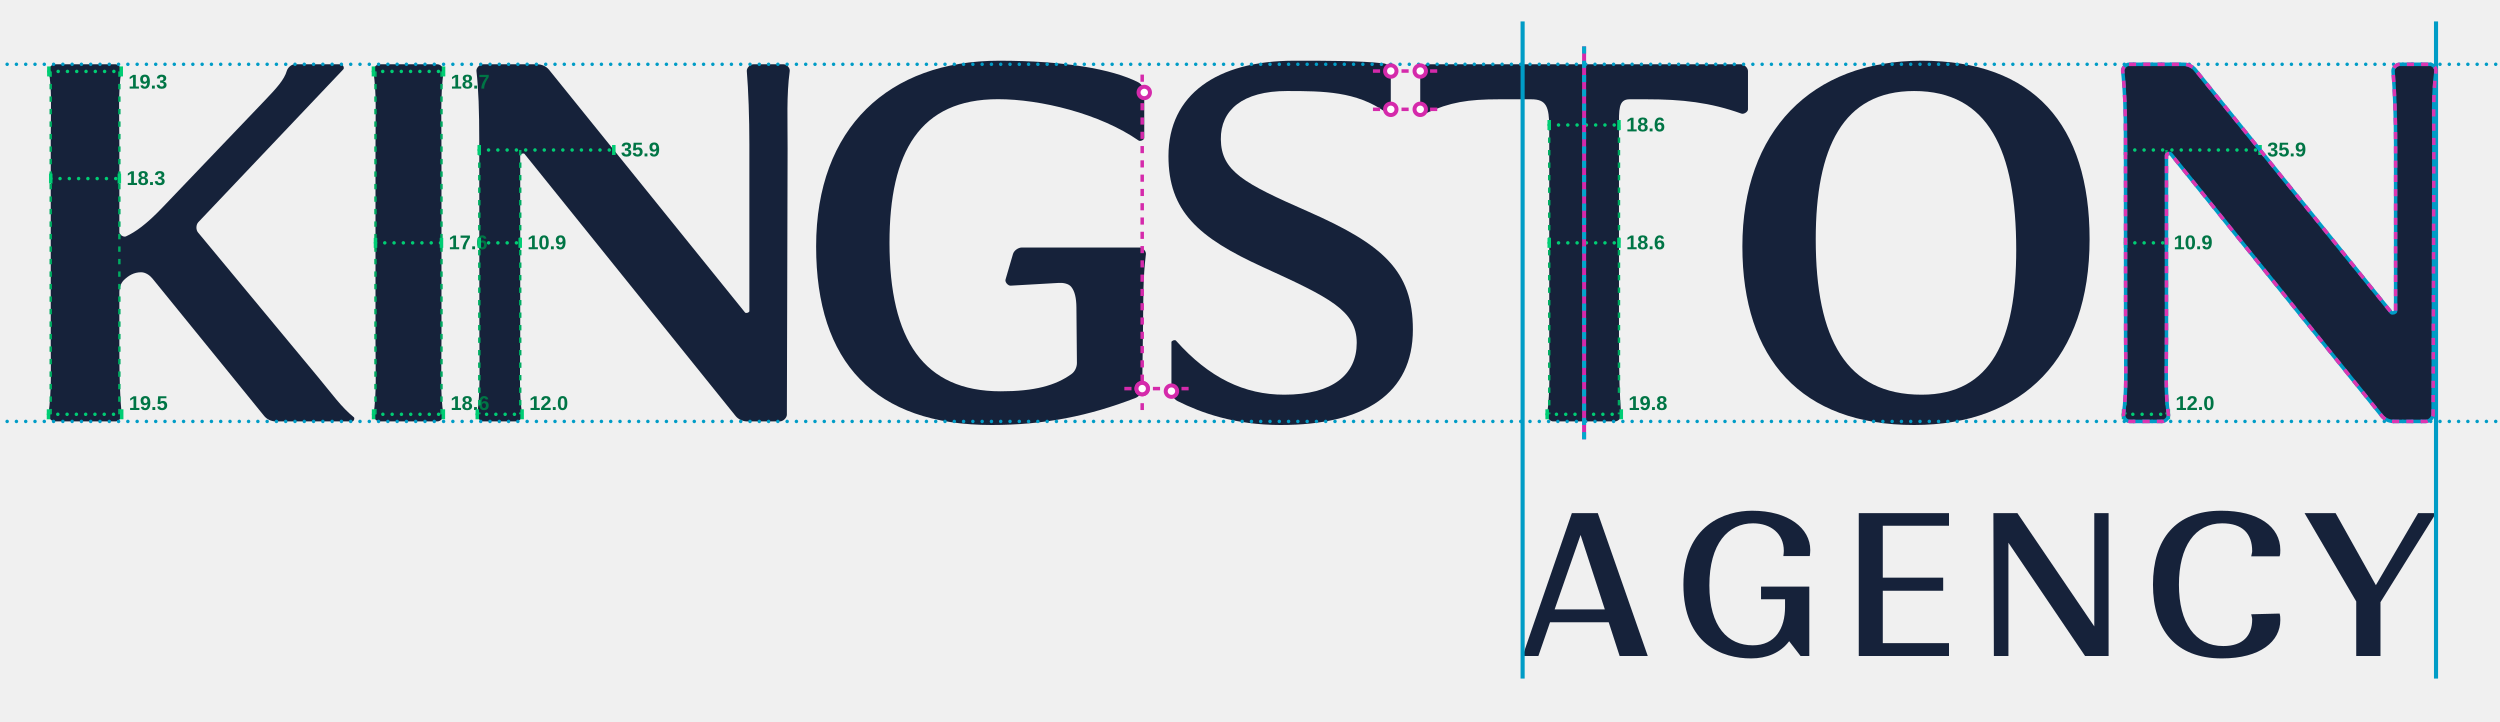
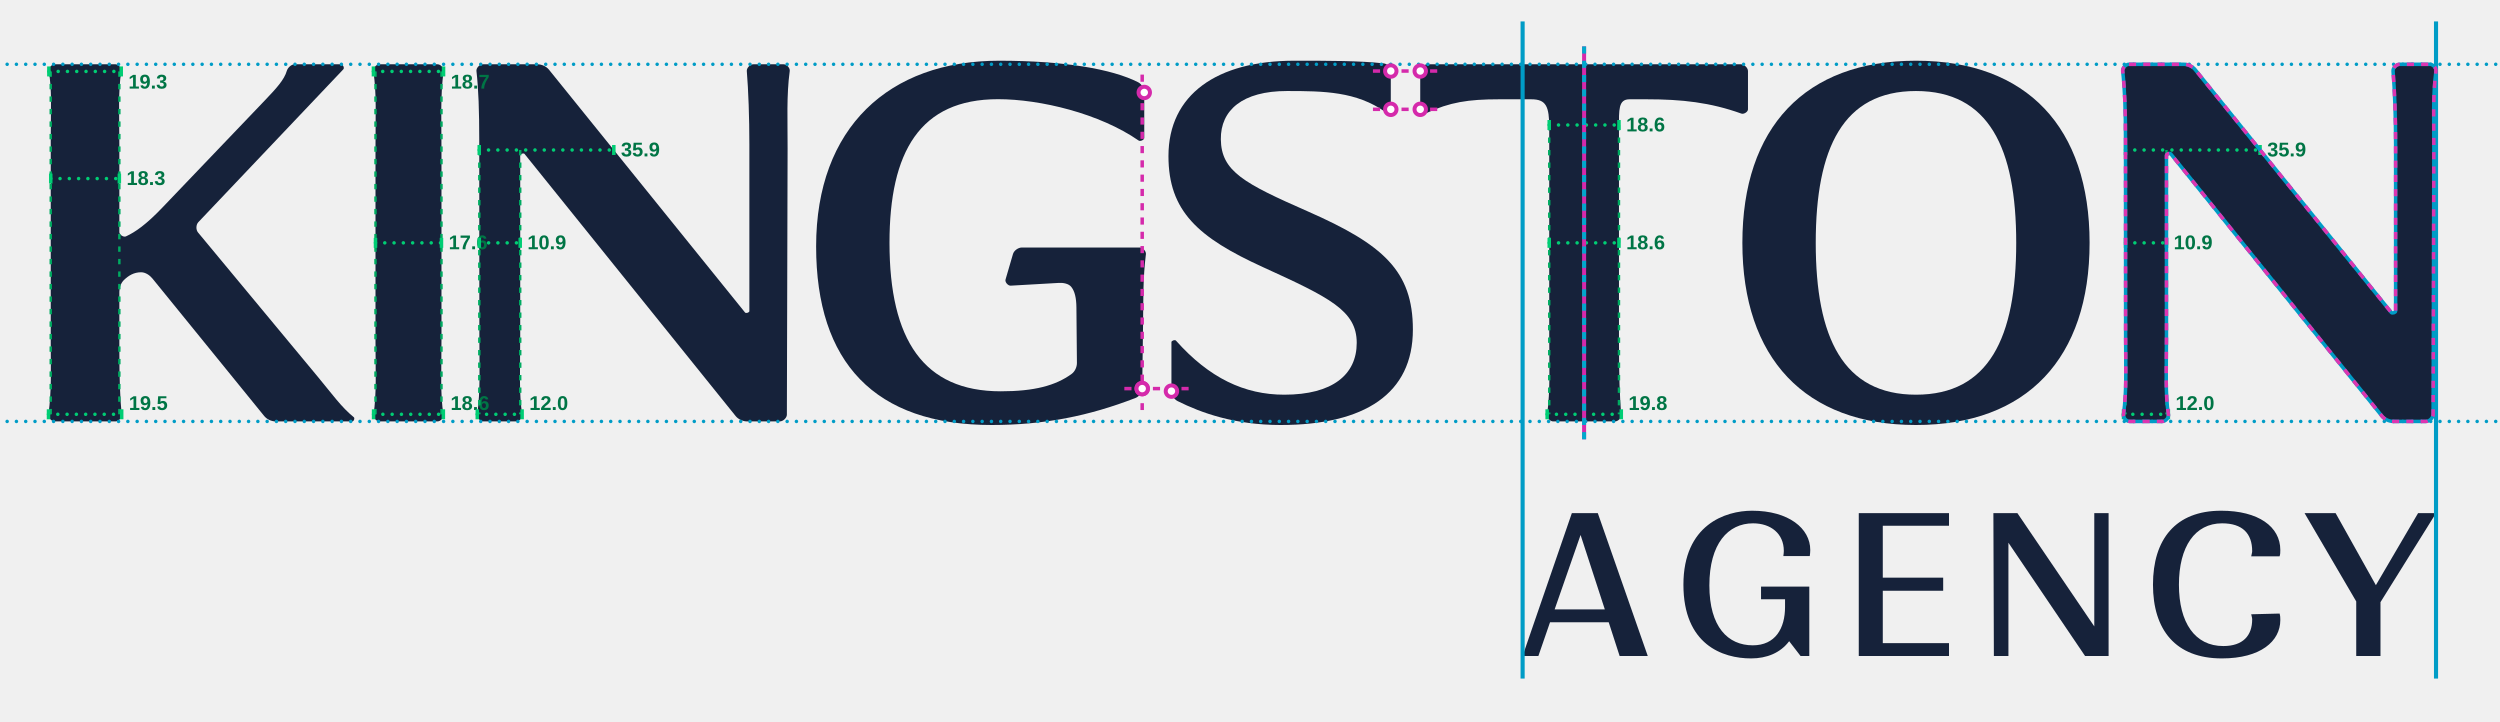
<svg xmlns="http://www.w3.org/2000/svg" role="img" aria-label="Final Kingston Agency lockup with full construction guides" viewBox="-12 -18 700 202" color="#16223a">
  <g fill="currentColor">
    <g>
      <path d="M3.309 0L20.316 0C21.17 0 22.094 1.059 21.968 1.863C21.051 7.71 21.417 13.809 21.417 22.54L21.417 47.01C21.417 47.715 22.59 48.494 23.257 48.191C25.893 46.991 28.95 44.844 33.39 40.2L62.265 10C65.436 6.683 67.605 4.285 68.295 1.872C68.557 0.956 69.552 0 70.549 0L83.485 0C84.022 0 84.501 1.021 84.142 1.4L43.538 44.2C42.861 44.913 42.815 46.329 43.441 47.084L77.07 87.6C81.029 92.37 83.604 96.029 87.068 98.822C87.402 99.091 87.073 100 86.637 100L65.193 100C64.007 100 62.723 99.401 61.996 98.507L30.691 59.993C29.941 59.071 28.738 58.237 27.513 58.236C25.495 58.234 24.011 59.147 22.729 60.382C21.858 61.22 21.417 62.512 21.417 63.691L21.417 79.607C21.417 87.951 21.629 93.892 22.083 98.122C22.172 98.958 21.199 100 20.316 100L3.309 100C2.432 100 1.466 98.953 1.568 98.124C2.477 90.74 2.208 86.472 2.208 78.533L2.208 21.467C2.208 11.797 2.568 7.356 1.663 1.863C1.531 1.061 2.457 0 3.309 0Z" fill-rule="evenodd" />
      <path d="M94.238 0L110.512 0C111.378 0 112.324 1.053 112.213 1.871C111.277 8.768 111.612 15.739 111.612 23.613L111.612 77.46C111.612 86.191 111.246 92.29 112.163 98.137C112.289 98.941 111.365 100 110.512 100L94.238 100C93.383 100 92.459 98.941 92.582 98.136C93.499 92.123 93.138 85.232 93.138 77.46L93.138 23.613C93.138 13.789 93.482 8.462 92.544 1.869C92.427 1.053 93.374 0 94.238 0Z" fill-rule="evenodd" />
      <path d="M123.159 0L138.505 0C139.693 0 140.978 0.604 141.703 1.502L196.61 69.498C196.87 69.82 197.823 69.519 197.823 69.113L197.823 22.54C197.823 14.897 197.547 7.256 197.104 1.884C197.034 1.034 198.027 0 198.923 0L207.427 0C208.293 0 209.239 1.053 209.128 1.871C208.192 8.768 208.549 15.739 208.527 23.613L208.325 98.108C208.323 99 207.273 100 206.335 100L197.18 100C195.994 100 194.71 99.398 193.988 98.502L134.869 25.098C134.611 24.777 133.662 25.083 133.662 25.488L133.662 76.387C133.662 85.131 133.285 92.115 134.214 98.137C134.338 98.941 133.416 100 132.562 100L123.322 100C122.456 100 121.511 98.947 121.622 98.129C122.558 91.232 122.227 84.261 122.223 76.387L122.191 21.467C122.187 12.904 121.977 6.874 121.404 1.876C121.308 1.044 122.28 0 123.159 0Z" fill-rule="evenodd" />
      <path d="M308.393 7.89L308.393 20.61C308.393 21.168 307.29 21.678 306.816 21.349C295.936 13.798 279.305 9.771 267.455 9.771C245.574 9.771 237.058 24.485 237.058 50C237.058 77.195 246.618 91.565 268.199 91.565C277.642 91.565 283.564 89.959 288.035 86.714C288.987 86.023 289.55 84.749 289.539 83.61L289.396 68.1C289.371 65.377 288.924 63.548 287.962 62.336C287.223 61.405 285.703 61.143 284.48 61.214L270.996 61.986C270.229 62.03 269.341 60.985 269.546 60.279L271.634 53.121C271.916 52.154 273.098 51.3 274.152 51.3L307.118 51.3C307.993 51.3 308.957 52.347 308.855 53.174C308.01 59.999 308.158 65.291 308.054 73L307.815 90.809C307.801 91.862 306.981 93.028 305.957 93.425C292.918 98.476 280.396 101 265.65 101C232.906 101 216.515 83.497 216.515 51C216.515 17.747 236.88 -1 267.75 -1C285.914 -1 299.381 1.315 306.687 5.036C307.701 5.552 308.393 6.795 308.393 7.89Z" fill-rule="evenodd" />
      <path d="M377.422 1.89L377.422 12.61C377.422 13.159 376.33 13.654 375.866 13.328C367.731 7.615 358.697 7.485 348.337 7.485C335.89 7.485 329.739 12.854 329.834 21.002C329.941 30.029 336.414 33.372 354.207 41.2C375.249 50.458 383.607 57.815 383.607 74.3C383.607 92.202 370.146 101 346.552 101C333.73 101 324.326 97.599 317.747 94.314C316.74 93.811 316.003 92.605 316.003 91.522L316.003 77.804C316.003 77.378 316.977 77.047 317.266 77.372C326.584 87.842 336.432 92.515 347.592 92.515C361.141 92.515 367.883 86.89 367.883 78C367.883 68.97 360.316 65.321 341.633 56.8C323.472 48.517 315.168 41.135 315.168 25.7C315.168 8.497 328.718 -1 350.437 -1C360.152 -1 368.754 -1 375.455 -0.25C376.444 -0.14 377.422 0.942 377.422 1.89Z" fill-rule="evenodd" />
      <path d="M387.646 0L475.454 0C476.389 0 477.435 1 477.435 1.89L477.435 12.61C477.435 13.319 476.286 14.057 475.59 13.807C466.875 10.674 458.897 9.8 449.085 9.8L444.255 9.8C441.105 9.8 441.312 12.796 441.312 17.8L441.312 77.46C441.312 86.771 441.507 93.657 441.976 98.121C442.063 98.957 441.094 100 440.212 100L422.888 100C422.022 100 421.076 98.947 421.187 98.129C422.123 91.232 421.788 84.261 421.788 76.387L421.788 17.8C421.788 11.797 420.945 9.8 416.745 9.8L407.715 9.8C399.04 9.8 393.904 10.643 387.434 13.643C386.812 13.932 385.665 13.269 385.665 12.61L385.665 1.89C385.665 1 386.711 0 387.646 0Z" fill-rule="evenodd" />
-       <path d="M526.05 -1C557.361 -1 573.085 16.813 573.085 49C573.085 82.253 554.489 101 523.95 101C492.308 101 475.865 82.465 475.865 51C475.865 18.783 495.18 -1 526.05 -1ZM523.95 7.485C503.928 7.485 496.408 23.485 496.408 49C496.408 76.93 504.926 92.515 526.05 92.515C545.752 92.515 552.541 76.78 552.541 52C552.541 24.07 544.754 7.485 523.95 7.485Z" fill-rule="evenodd" />
+       <path d="M524.475 -1C555.565 -1 573.085 17.719 573.085 50C573.085 82.281 555.565 101 524.475 101C493.384 101 475.865 82.281 475.865 50C475.865 17.719 493.384 -1 524.475 -1ZM524.475 7.485C504.062 7.485 496.408 23.461 496.408 50C496.408 76.539 504.062 92.515 524.475 92.515C544.888 92.515 552.541 76.539 552.541 50C552.541 23.461 544.888 7.485 524.475 7.485Z" fill-rule="evenodd" />
      <path d="M584.109 0L599.455 0C600.643 0 601.928 0.604 602.653 1.502L657.56 69.498C657.82 69.82 658.772 69.519 658.772 69.113L658.772 22.54C658.772 14.897 658.497 7.256 658.054 1.884C657.984 1.034 658.977 0 659.873 0L668.377 0C669.243 0 670.189 1.053 670.078 1.871C669.142 8.768 669.499 15.739 669.477 23.613L669.275 98.108C669.273 99 668.222 100 667.285 100L658.13 100C656.944 100 655.66 99.398 654.938 98.502L595.819 25.098C595.561 24.777 594.612 25.083 594.612 25.488L594.612 76.387C594.612 85.131 594.235 92.115 595.164 98.137C595.288 98.941 594.366 100 593.512 100L584.272 100C583.406 100 582.461 98.947 582.572 98.129C583.508 91.232 583.177 84.261 583.172 76.387L583.141 21.467C583.137 12.904 582.927 6.874 582.353 1.876C582.258 1.044 583.23 0 584.109 0Z" fill-rule="evenodd" />
    </g>
    <g transform="translate(413.3806 165.6791) scale(0.6791171)">
      <path d="M7.900 0.000L12.700 -13.900L36.900 -13.900L41.400 0.000L53.000 0.000L32.400 -58.900L21.700 -58.900L1.400 0.000ZM14.600 -19.200L25.300 -49.900L35.300 -19.200Z" transform="translate(0 0)" />
      <path d="M32.100 1.000C38.600 1.000 44.200 -1.300 47.800 -6.100L52.500 0.000L56.100 0.000L56.100 -28.600L36.200 -28.600L36.200 -23.400L46.100 -23.400L46.100 -20.200C46.100 -11.400 42.100 -4.400 32.800 -4.400C22.600 -4.400 14.900 -11.900 14.900 -29.100C14.900 -46.300 22.600 -54.700 32.900 -54.700C40.200 -54.700 45.600 -50.500 45.600 -43.300C45.600 -42.700 45.500 -42.000 45.400 -41.200L56.300 -41.200C56.400 -42.000 56.500 -42.900 56.500 -43.700C56.500 -52.600 47.600 -59.900 32.500 -59.900C21.500 -59.900 4.200 -54.100 4.200 -29.400C4.200 -4.700 20.300 1.000 32.100 1.000Z" transform="translate(63.5 0)" />
      <path d="M43.900 0.000L43.900 -5.300L16.600 -5.300L16.600 -26.900L41.500 -26.900L41.500 -32.300L16.600 -32.300L16.600 -53.700L43.900 -53.700L43.900 -58.900L6.700 -58.900L6.700 0.000Z" transform="translate(133.3 0)" />
      <path d="M12.700 0.000L12.700 -46.700L44.300 0.000L54.000 0.000L54.000 -58.900L48.100 -58.900L48.100 -12.200L16.400 -58.900L6.500 -58.900L6.700 0.000Z" transform="translate(189 0)" />
      <path d="M32.600 1.000C48.600 1.000 56.700 -6.100 56.700 -14.800C56.700 -15.800 56.700 -16.500 56.400 -17.500L44.700 -17.200C44.800 -16.600 45.100 -15.800 45.100 -15.100C45.100 -8.400 41.300 -4.100 33.200 -4.100C21.500 -4.100 14.900 -13.700 14.900 -29.400C14.900 -45.100 21.500 -54.700 32.700 -54.700C41.100 -54.700 45.100 -50.500 45.100 -43.200C45.100 -42.600 44.800 -41.800 44.700 -41.100L56.400 -41.100C56.700 -41.900 56.700 -42.800 56.700 -43.700C56.700 -53.300 47.700 -59.900 32.300 -59.900C13.500 -59.900 4.200 -48.100 4.200 -29.400C4.200 -10.800 13.500 1.000 32.600 1.000Z" transform="translate(257.1 0)" />
      <path d="M32.600 0.000L32.600 -22.200L55.500 -58.900L48.100 -58.900L30.700 -29.200L14.100 -58.900L1.300 -58.900L22.600 -22.500L22.600 0.000Z" transform="translate(322.5 0)" />
    </g>
  </g>
  <g data-guide="rails" stroke="#009CC6" stroke-width="1.15">
    <line x1="414.331" x2="414.331" y1="-12" y2="172" />
    <line x1="670.087" x2="670.087" y1="-12" y2="172" />
  </g>
  <g fill="none" aria-hidden="true">
    <g data-guide="levels">
      <line x1="-712" y1="0" x2="1388" y2="0" stroke="#009CC6" stroke-width="0.98" stroke-dasharray="0 2.6" stroke-linecap="round" />
      <line x1="-712" y1="100" x2="1388" y2="100" stroke="#009CC6" stroke-width="0.98" stroke-dasharray="0 2.6" stroke-linecap="round" />
    </g>
    <g data-guide="measurements">
      <line x1="2.208" y1="2" x2="2.208" y2="98" stroke="#00AB61" stroke-width="0.68" stroke-dasharray="1.5 2" />
      <line x1="21.417" y1="2" x2="21.417" y2="98" stroke="#00AB61" stroke-width="0.68" stroke-dasharray="1.5 2" />
      <line x1="1.686" y1="2" x2="21.947" y2="2" stroke="#00CD74" stroke-width="0.98" stroke-dasharray="0 2.6" stroke-linecap="round" />
      <line x1="1.686" y1="0.6" x2="1.686" y2="3.4" stroke="#00CD74" stroke-width="0.98" stroke-dasharray="" />
      <line x1="21.947" y1="0.6" x2="21.947" y2="3.4" stroke="#00CD74" stroke-width="0.98" stroke-dasharray="" />
      <text x="23.947" y="6.8" fill="#007545" font-size="5.6" font-family="Arial" stroke="none" font-weight="600">19.3</text>
      <line x1="2.208" y1="32" x2="21.417" y2="32" stroke="#00CD74" stroke-width="0.98" stroke-dasharray="0 2.6" stroke-linecap="round" />
      <line x1="2.208" y1="30.6" x2="2.208" y2="33.4" stroke="#00CD74" stroke-width="0.98" stroke-dasharray="" />
      <line x1="21.417" y1="30.6" x2="21.417" y2="33.4" stroke="#00CD74" stroke-width="0.98" stroke-dasharray="" />
      <text x="23.417" y="33.8" fill="#007545" font-size="5.6" font-family="Arial" stroke="none" font-weight="600">18.3</text>
      <line x1="1.583" y1="98" x2="22.07" y2="98" stroke="#00CD74" stroke-width="0.98" stroke-dasharray="0 2.6" stroke-linecap="round" />
      <line x1="1.583" y1="96.6" x2="1.583" y2="99.4" stroke="#00CD74" stroke-width="0.98" stroke-dasharray="" />
      <line x1="22.07" y1="96.6" x2="22.07" y2="99.4" stroke="#00CD74" stroke-width="0.98" stroke-dasharray="" />
      <text x="24.07" y="96.8" fill="#007545" font-size="5.6" font-family="Arial" stroke="none" font-weight="600">19.5</text>
      <line x1="93.138" y1="2" x2="93.138" y2="98" stroke="#00AB61" stroke-width="0.68" stroke-dasharray="1.5 2" />
      <line x1="111.612" y1="2" x2="111.612" y2="98" stroke="#00AB61" stroke-width="0.68" stroke-dasharray="1.5 2" />
      <line x1="92.562" y1="2" x2="112.196" y2="2" stroke="#00CD74" stroke-width="0.98" stroke-dasharray="0 2.6" stroke-linecap="round" />
      <line x1="92.562" y1="0.6" x2="92.562" y2="3.4" stroke="#00CD74" stroke-width="0.98" stroke-dasharray="" />
      <line x1="112.196" y1="0.6" x2="112.196" y2="3.4" stroke="#00CD74" stroke-width="0.98" stroke-dasharray="" />
      <text x="114.196" y="6.8" fill="#007545" font-size="5.6" font-family="Arial" stroke="none" font-weight="600">18.7</text>
      <line x1="93.138" y1="50" x2="111.612" y2="50" stroke="#00CD74" stroke-width="0.98" stroke-dasharray="0 2.6" stroke-linecap="round" />
      <line x1="93.138" y1="48.6" x2="93.138" y2="51.4" stroke="#00CD74" stroke-width="0.98" stroke-dasharray="" />
      <line x1="111.612" y1="48.6" x2="111.612" y2="51.4" stroke="#00CD74" stroke-width="0.98" stroke-dasharray="" />
      <text x="113.612" y="51.8" fill="#007545" font-size="5.6" font-family="Arial" stroke="none" font-weight="600">17.6</text>
      <line x1="92.602" y1="98" x2="112.142" y2="98" stroke="#00CD74" stroke-width="0.98" stroke-dasharray="0 2.6" stroke-linecap="round" />
      <line x1="92.602" y1="96.6" x2="92.602" y2="99.4" stroke="#00CD74" stroke-width="0.98" stroke-dasharray="" />
      <line x1="112.142" y1="96.6" x2="112.142" y2="99.4" stroke="#00CD74" stroke-width="0.98" stroke-dasharray="" />
      <text x="114.142" y="96.8" fill="#007545" font-size="5.6" font-family="Arial" stroke="none" font-weight="600">18.6</text>
      <line x1="122.208" y1="24" x2="122.208" y2="98" stroke="#00AB61" stroke-width="0.68" stroke-dasharray="1.5 2" />
      <line x1="133.662" y1="24" x2="133.662" y2="98" stroke="#00AB61" stroke-width="0.68" stroke-dasharray="1.5 2" />
      <line x1="122.193" y1="24" x2="159.87" y2="24" stroke="#00CD74" stroke-width="0.98" stroke-dasharray="0 2.6" stroke-linecap="round" />
      <line x1="122.193" y1="22.6" x2="122.193" y2="25.4" stroke="#00CD74" stroke-width="0.98" stroke-dasharray="" />
      <line x1="159.87" y1="22.6" x2="159.87" y2="25.4" stroke="#00CD74" stroke-width="0.98" stroke-dasharray="" />
      <text x="161.87" y="25.8" fill="#007545" font-size="5.6" font-family="Arial" stroke="none" font-weight="600">35.9</text>
      <line x1="122.208" y1="50" x2="133.662" y2="50" stroke="#00CD74" stroke-width="0.98" stroke-dasharray="0 2.6" stroke-linecap="round" />
      <line x1="122.208" y1="48.6" x2="122.208" y2="51.4" stroke="#00CD74" stroke-width="0.98" stroke-dasharray="" />
      <line x1="133.662" y1="48.6" x2="133.662" y2="51.4" stroke="#00CD74" stroke-width="0.98" stroke-dasharray="" />
      <text x="135.662" y="51.8" fill="#007545" font-size="5.6" font-family="Arial" stroke="none" font-weight="600">10.9</text>
      <line x1="121.639" y1="98" x2="134.193" y2="98" stroke="#00CD74" stroke-width="0.98" stroke-dasharray="0 2.6" stroke-linecap="round" />
      <line x1="121.639" y1="96.6" x2="121.639" y2="99.4" stroke="#00CD74" stroke-width="0.98" stroke-dasharray="" />
      <line x1="134.193" y1="96.6" x2="134.193" y2="99.4" stroke="#00CD74" stroke-width="0.98" stroke-dasharray="" />
      <text x="136.193" y="96.8" fill="#007545" font-size="5.6" font-family="Arial" stroke="none" font-weight="600">12.0</text>
      <line x1="421.788" y1="17" x2="421.788" y2="98" stroke="#00AB61" stroke-width="0.68" stroke-dasharray="1.5 2" />
      <line x1="441.312" y1="17" x2="441.312" y2="98" stroke="#00AB61" stroke-width="0.68" stroke-dasharray="1.5 2" />
      <line x1="421.782" y1="17" x2="441.311" y2="17" stroke="#00CD74" stroke-width="0.98" stroke-dasharray="0 2.6" stroke-linecap="round" />
      <line x1="421.782" y1="15.6" x2="421.782" y2="18.4" stroke="#00CD74" stroke-width="0.98" stroke-dasharray="" />
      <line x1="441.311" y1="15.6" x2="441.311" y2="18.4" stroke="#00CD74" stroke-width="0.98" stroke-dasharray="" />
      <text x="443.311" y="18.8" fill="#007545" font-size="5.6" font-family="Arial" stroke="none" font-weight="600">18.6</text>
      <line x1="421.788" y1="50" x2="441.312" y2="50" stroke="#00CD74" stroke-width="0.98" stroke-dasharray="0 2.6" stroke-linecap="round" />
      <line x1="421.788" y1="48.6" x2="421.788" y2="51.4" stroke="#00CD74" stroke-width="0.98" stroke-dasharray="" />
      <line x1="441.312" y1="48.6" x2="441.312" y2="51.4" stroke="#00CD74" stroke-width="0.98" stroke-dasharray="" />
      <text x="443.312" y="51.8" fill="#007545" font-size="5.6" font-family="Arial" stroke="none" font-weight="600">18.6</text>
      <line x1="421.204" y1="98" x2="441.963" y2="98" stroke="#00CD74" stroke-width="0.98" stroke-dasharray="0 2.6" stroke-linecap="round" />
      <line x1="421.204" y1="96.6" x2="421.204" y2="99.4" stroke="#00CD74" stroke-width="0.98" stroke-dasharray="" />
      <line x1="441.963" y1="96.6" x2="441.963" y2="99.4" stroke="#00CD74" stroke-width="0.98" stroke-dasharray="" />
      <text x="443.963" y="96.8" fill="#007545" font-size="5.6" font-family="Arial" stroke="none" font-weight="600">19.8</text>
      <line x1="583.158" y1="24" x2="583.158" y2="98" stroke="#00AB61" stroke-width="0.68" stroke-dasharray="1.5 2" />
      <line x1="594.612" y1="24" x2="594.612" y2="98" stroke="#00AB61" stroke-width="0.68" stroke-dasharray="1.5 2" />
      <line x1="583.143" y1="24" x2="620.82" y2="24" stroke="#00CD74" stroke-width="0.98" stroke-dasharray="0 2.6" stroke-linecap="round" />
      <line x1="583.143" y1="22.6" x2="583.143" y2="25.4" stroke="#00CD74" stroke-width="0.98" stroke-dasharray="" />
      <line x1="620.82" y1="22.6" x2="620.82" y2="25.4" stroke="#00CD74" stroke-width="0.98" stroke-dasharray="" />
      <text x="622.82" y="25.8" fill="#007545" font-size="5.6" font-family="Arial" stroke="none" font-weight="600">35.9</text>
      <line x1="583.158" y1="50" x2="594.612" y2="50" stroke="#00CD74" stroke-width="0.98" stroke-dasharray="0 2.6" stroke-linecap="round" />
      <line x1="583.158" y1="48.6" x2="583.158" y2="51.4" stroke="#00CD74" stroke-width="0.98" stroke-dasharray="" />
      <line x1="594.612" y1="48.6" x2="594.612" y2="51.4" stroke="#00CD74" stroke-width="0.98" stroke-dasharray="" />
      <text x="596.612" y="51.8" fill="#007545" font-size="5.6" font-family="Arial" stroke="none" font-weight="600">10.9</text>
      <line x1="582.589" y1="98" x2="595.143" y2="98" stroke="#00CD74" stroke-width="0.98" stroke-dasharray="0 2.6" stroke-linecap="round" />
      <line x1="582.589" y1="96.6" x2="582.589" y2="99.4" stroke="#00CD74" stroke-width="0.98" stroke-dasharray="" />
      <line x1="595.143" y1="96.6" x2="595.143" y2="99.4" stroke="#00CD74" stroke-width="0.98" stroke-dasharray="" />
      <text x="597.143" y="96.8" fill="#007545" font-size="5.6" font-family="Arial" stroke="none" font-weight="600">12.0</text>
    </g>
    <g data-guide="alignments">
      <line x1="307.815" y1="2.89" x2="307.815" y2="96.809" stroke="#D52AAB" stroke-width="0.98" stroke-dasharray="2 2" />
      <circle cx="307.815" cy="90.809" r="1.6" fill="white" stroke="#D52AAB" stroke-width="1.12" />
      <circle cx="308.393" cy="7.89" r="1.6" fill="white" stroke="#D52AAB" stroke-width="1.12" />
      <line x1="302.815" y1="90.809" x2="321.003" y2="90.809" stroke="#D52AAB" stroke-width="0.98" stroke-dasharray="2 2" />
      <circle cx="307.815" cy="90.809" r="1.6" fill="white" stroke="#D52AAB" stroke-width="1.12" />
      <circle cx="316.003" cy="91.522" r="1.6" fill="white" stroke="#D52AAB" stroke-width="1.12" />
      <line x1="372.422" y1="1.89" x2="390.665" y2="1.89" stroke="#D52AAB" stroke-width="0.98" stroke-dasharray="2 2" />
      <circle cx="385.665" cy="1.89" r="1.6" fill="white" stroke="#D52AAB" stroke-width="1.12" />
      <circle cx="377.422" cy="1.89" r="1.6" fill="white" stroke="#D52AAB" stroke-width="1.12" />
      <line x1="372.422" y1="12.61" x2="390.665" y2="12.61" stroke="#D52AAB" stroke-width="0.98" stroke-dasharray="2 2" />
      <circle cx="385.665" cy="12.61" r="1.6" fill="white" stroke="#D52AAB" stroke-width="1.12" />
      <circle cx="377.422" cy="12.61" r="1.6" fill="white" stroke="#D52AAB" stroke-width="1.12" />
      <line x1="431.55" y1="-5" x2="431.55" y2="105" stroke="#D52AAB" stroke-width="1.12" stroke-dasharray="" />
      <line x1="431.55" y1="-5" x2="431.55" y2="105" stroke="#00A9CC" stroke-width="1.12" stroke-dasharray="2 2" />
      <path d="M584.109 0L599.455 0C600.643 0 601.928 0.604 602.653 1.502L657.56 69.498C657.82 69.82 658.772 69.519 658.772 69.113L658.772 22.54C658.772 14.897 658.497 7.256 658.054 1.884C657.984 1.034 658.977 0 659.873 0L668.377 0C669.243 0 670.189 1.053 670.078 1.871C669.142 8.768 669.499 15.739 669.477 23.613L669.275 98.108C669.273 99 668.222 100 667.285 100L658.13 100C656.944 100 655.66 99.398 654.938 98.502L595.819 25.098C595.561 24.777 594.612 25.083 594.612 25.488L594.612 76.387C594.612 85.131 594.235 92.115 595.164 98.137C595.288 98.941 594.366 100 593.512 100L584.272 100C583.406 100 582.461 98.947 582.572 98.129C583.508 91.232 583.177 84.261 583.172 76.387L583.141 21.467C583.137 12.904 582.927 6.874 582.353 1.876C582.258 1.044 583.23 0 584.109 0Z" transform="translate(0.0 0)" stroke="#009CC6" stroke-width="0.98" stroke-dasharray="" />
      <path d="M123.159 0L138.505 0C139.693 0 140.978 0.604 141.703 1.502L196.61 69.498C196.87 69.82 197.823 69.519 197.823 69.113L197.823 22.54C197.823 14.897 197.547 7.256 197.104 1.884C197.034 1.034 198.027 0 198.923 0L207.427 0C208.293 0 209.239 1.053 209.128 1.871C208.192 8.768 208.549 15.739 208.527 23.613L208.325 98.108C208.323 99 207.273 100 206.335 100L197.18 100C195.994 100 194.71 99.398 193.988 98.502L134.869 25.098C134.611 24.777 133.662 25.083 133.662 25.488L133.662 76.387C133.662 85.131 133.285 92.115 134.214 98.137C134.338 98.941 133.416 100 132.562 100L123.322 100C122.456 100 121.511 98.947 121.622 98.129C122.558 91.232 122.227 84.261 122.223 76.387L122.191 21.467C122.187 12.904 121.977 6.874 121.404 1.876C121.308 1.044 122.28 0 123.159 0Z" transform="translate(460.95 0)" stroke="#DD35B1" stroke-width="0.98" stroke-dasharray="2 2" />
    </g>
  </g>
</svg>
